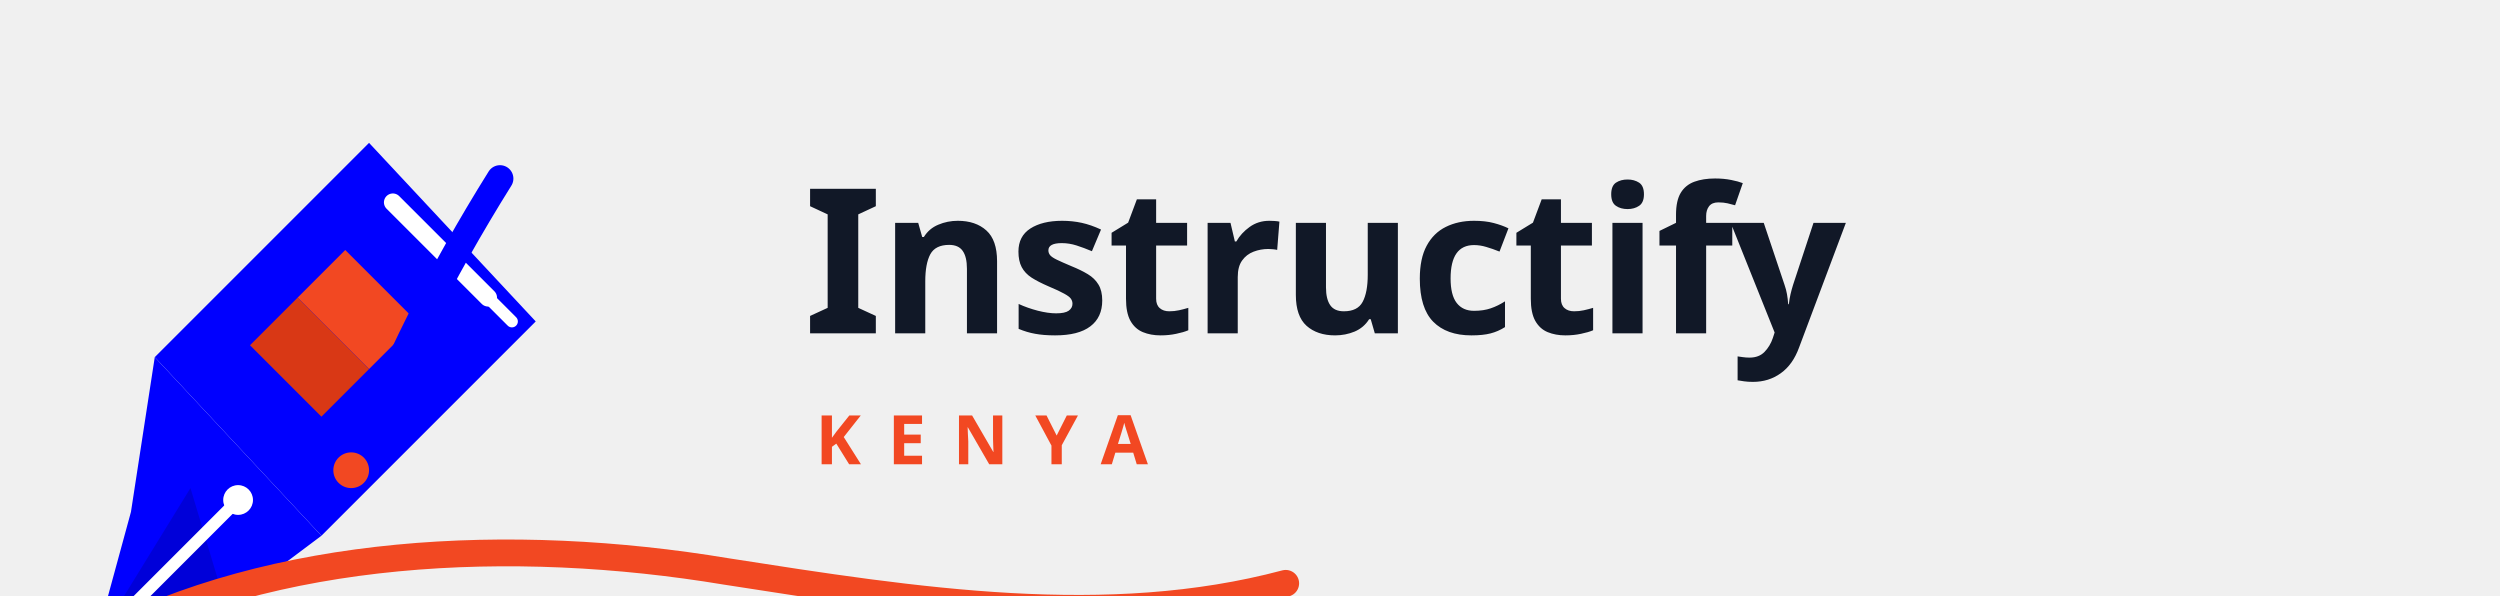
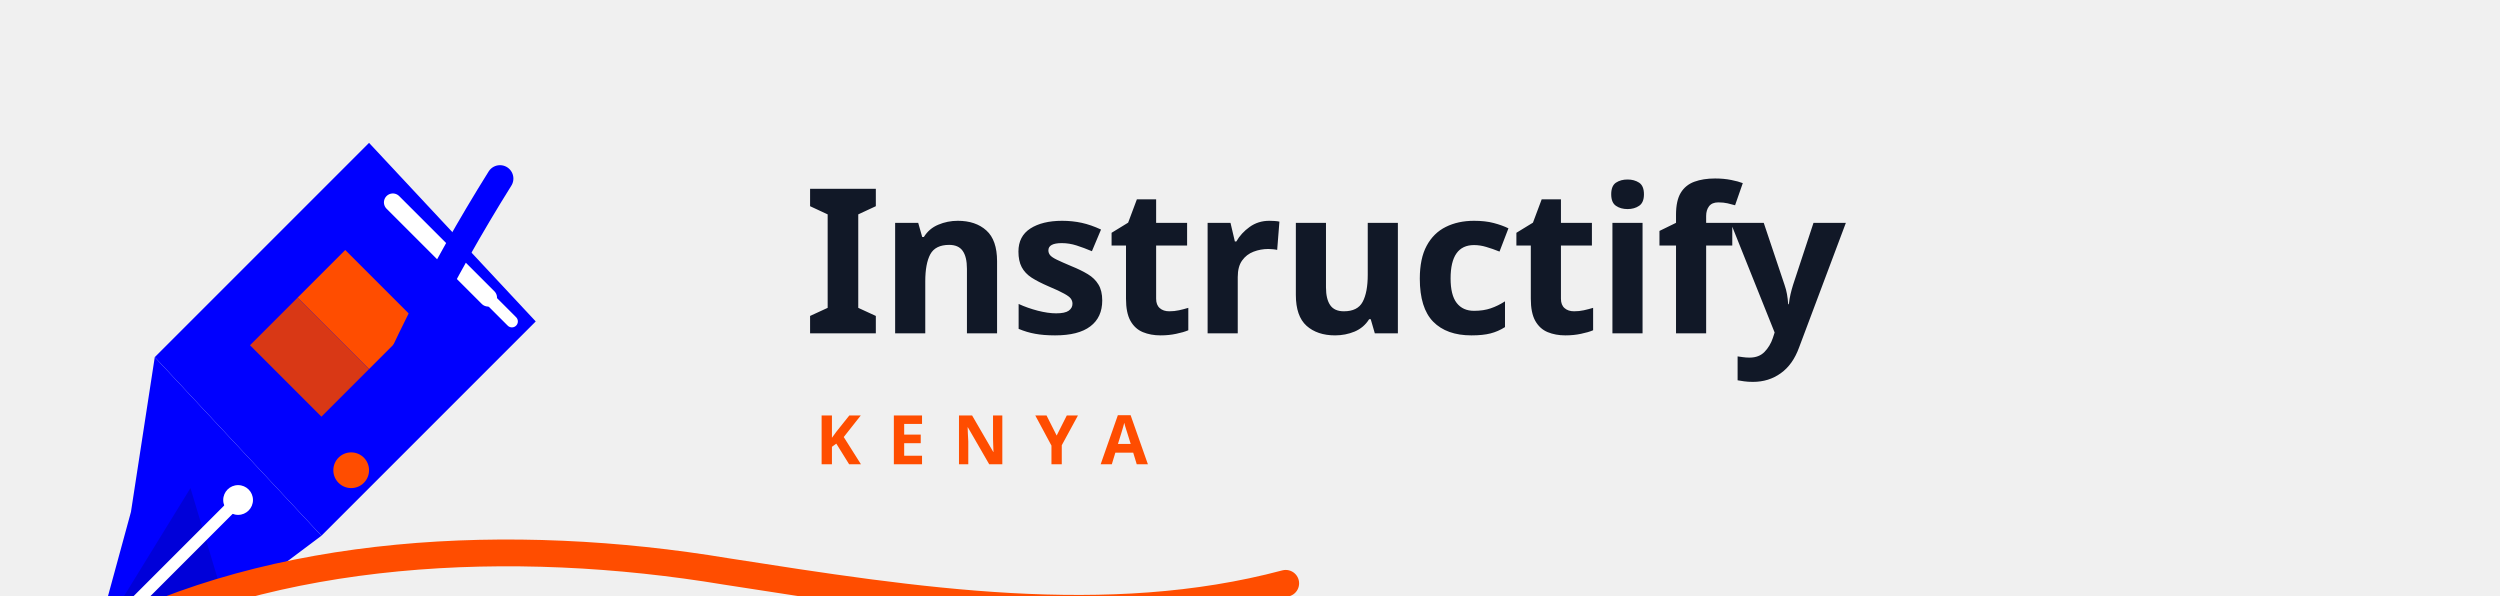
<svg xmlns="http://www.w3.org/2000/svg" viewBox="0 0 420 100" fill="none">
  <g transform="translate(10, 10)">
    <path d="M52 14 L80 44 L44 80 L16 50 Z" fill="#0000FF" />
    <path d="M16 50 L44 80 L28 92 L6 98 L12 76 Z" fill="#0000FF" />
    <path d="M6 98 L28 92 L22 72 Z" fill="rgba(0,0,0,0.15)" />
    <line x1="6" y1="98" x2="30" y2="74" stroke="#FFFFFF" stroke-width="2" />
    <circle cx="30" cy="74" r="2.5" fill="#FFFFFF" />
-     <polygon points="40 40 48 32 60 44 52 52" fill="#F24822" />
+     <polygon points="40 40 48 32 60 44 52 52" fill="#FF4D00" />
    <polygon points="32 48 40 40 52 52 44 60" fill="#D93815" />
    <line x1="56" y1="24" x2="72" y2="40" stroke="#FFFFFF" stroke-width="3" stroke-linecap="round" />
    <line x1="64" y1="32" x2="76" y2="44" stroke="#FFFFFF" stroke-width="2" stroke-linecap="round" />
    <path d="M74 20 C64 36 56 52 50 68" fill="none" stroke="#0000FF" stroke-width="4.5" stroke-linecap="round" />
-     <circle cx="49" cy="69" r="3" fill="#F24822" />
-     <path d="M6 98 C36 82 76 80 112 86 C144 91 176 96 206 88" fill="none" stroke="#F24822" stroke-width="4.5" stroke-linecap="round" />
+     <circle cx="49" cy="69" r="3" fill="#FF4D00" />
+     <path d="M6 98 C36 82 76 80 112 86 C144 91 176 96 206 88" fill="none" stroke="#FF4D00" stroke-width="4.5" stroke-linecap="round" />
    <path d="M4 102 C38 94 80 98 116 106 C152 114 188 110 220 96" fill="none" stroke="#111827" stroke-width="4" stroke-linecap="round" />
  </g>
  <text x="135" y="56" font-family="'Poppins', sans-serif" font-size="34" font-weight="700" fill="#111827" letter-spacing="-0.5">Instructify</text>
-   <text x="137" y="78" font-family="'Poppins', sans-serif" font-size="11.5" font-weight="800" fill="#F24822" letter-spacing="4.5">KENYA</text>
+   <text x="137" y="78" font-family="'Poppins', sans-serif" font-size="11.5" font-weight="800" fill="#FF4D00" letter-spacing="4.5">KENYA</text>
</svg>
